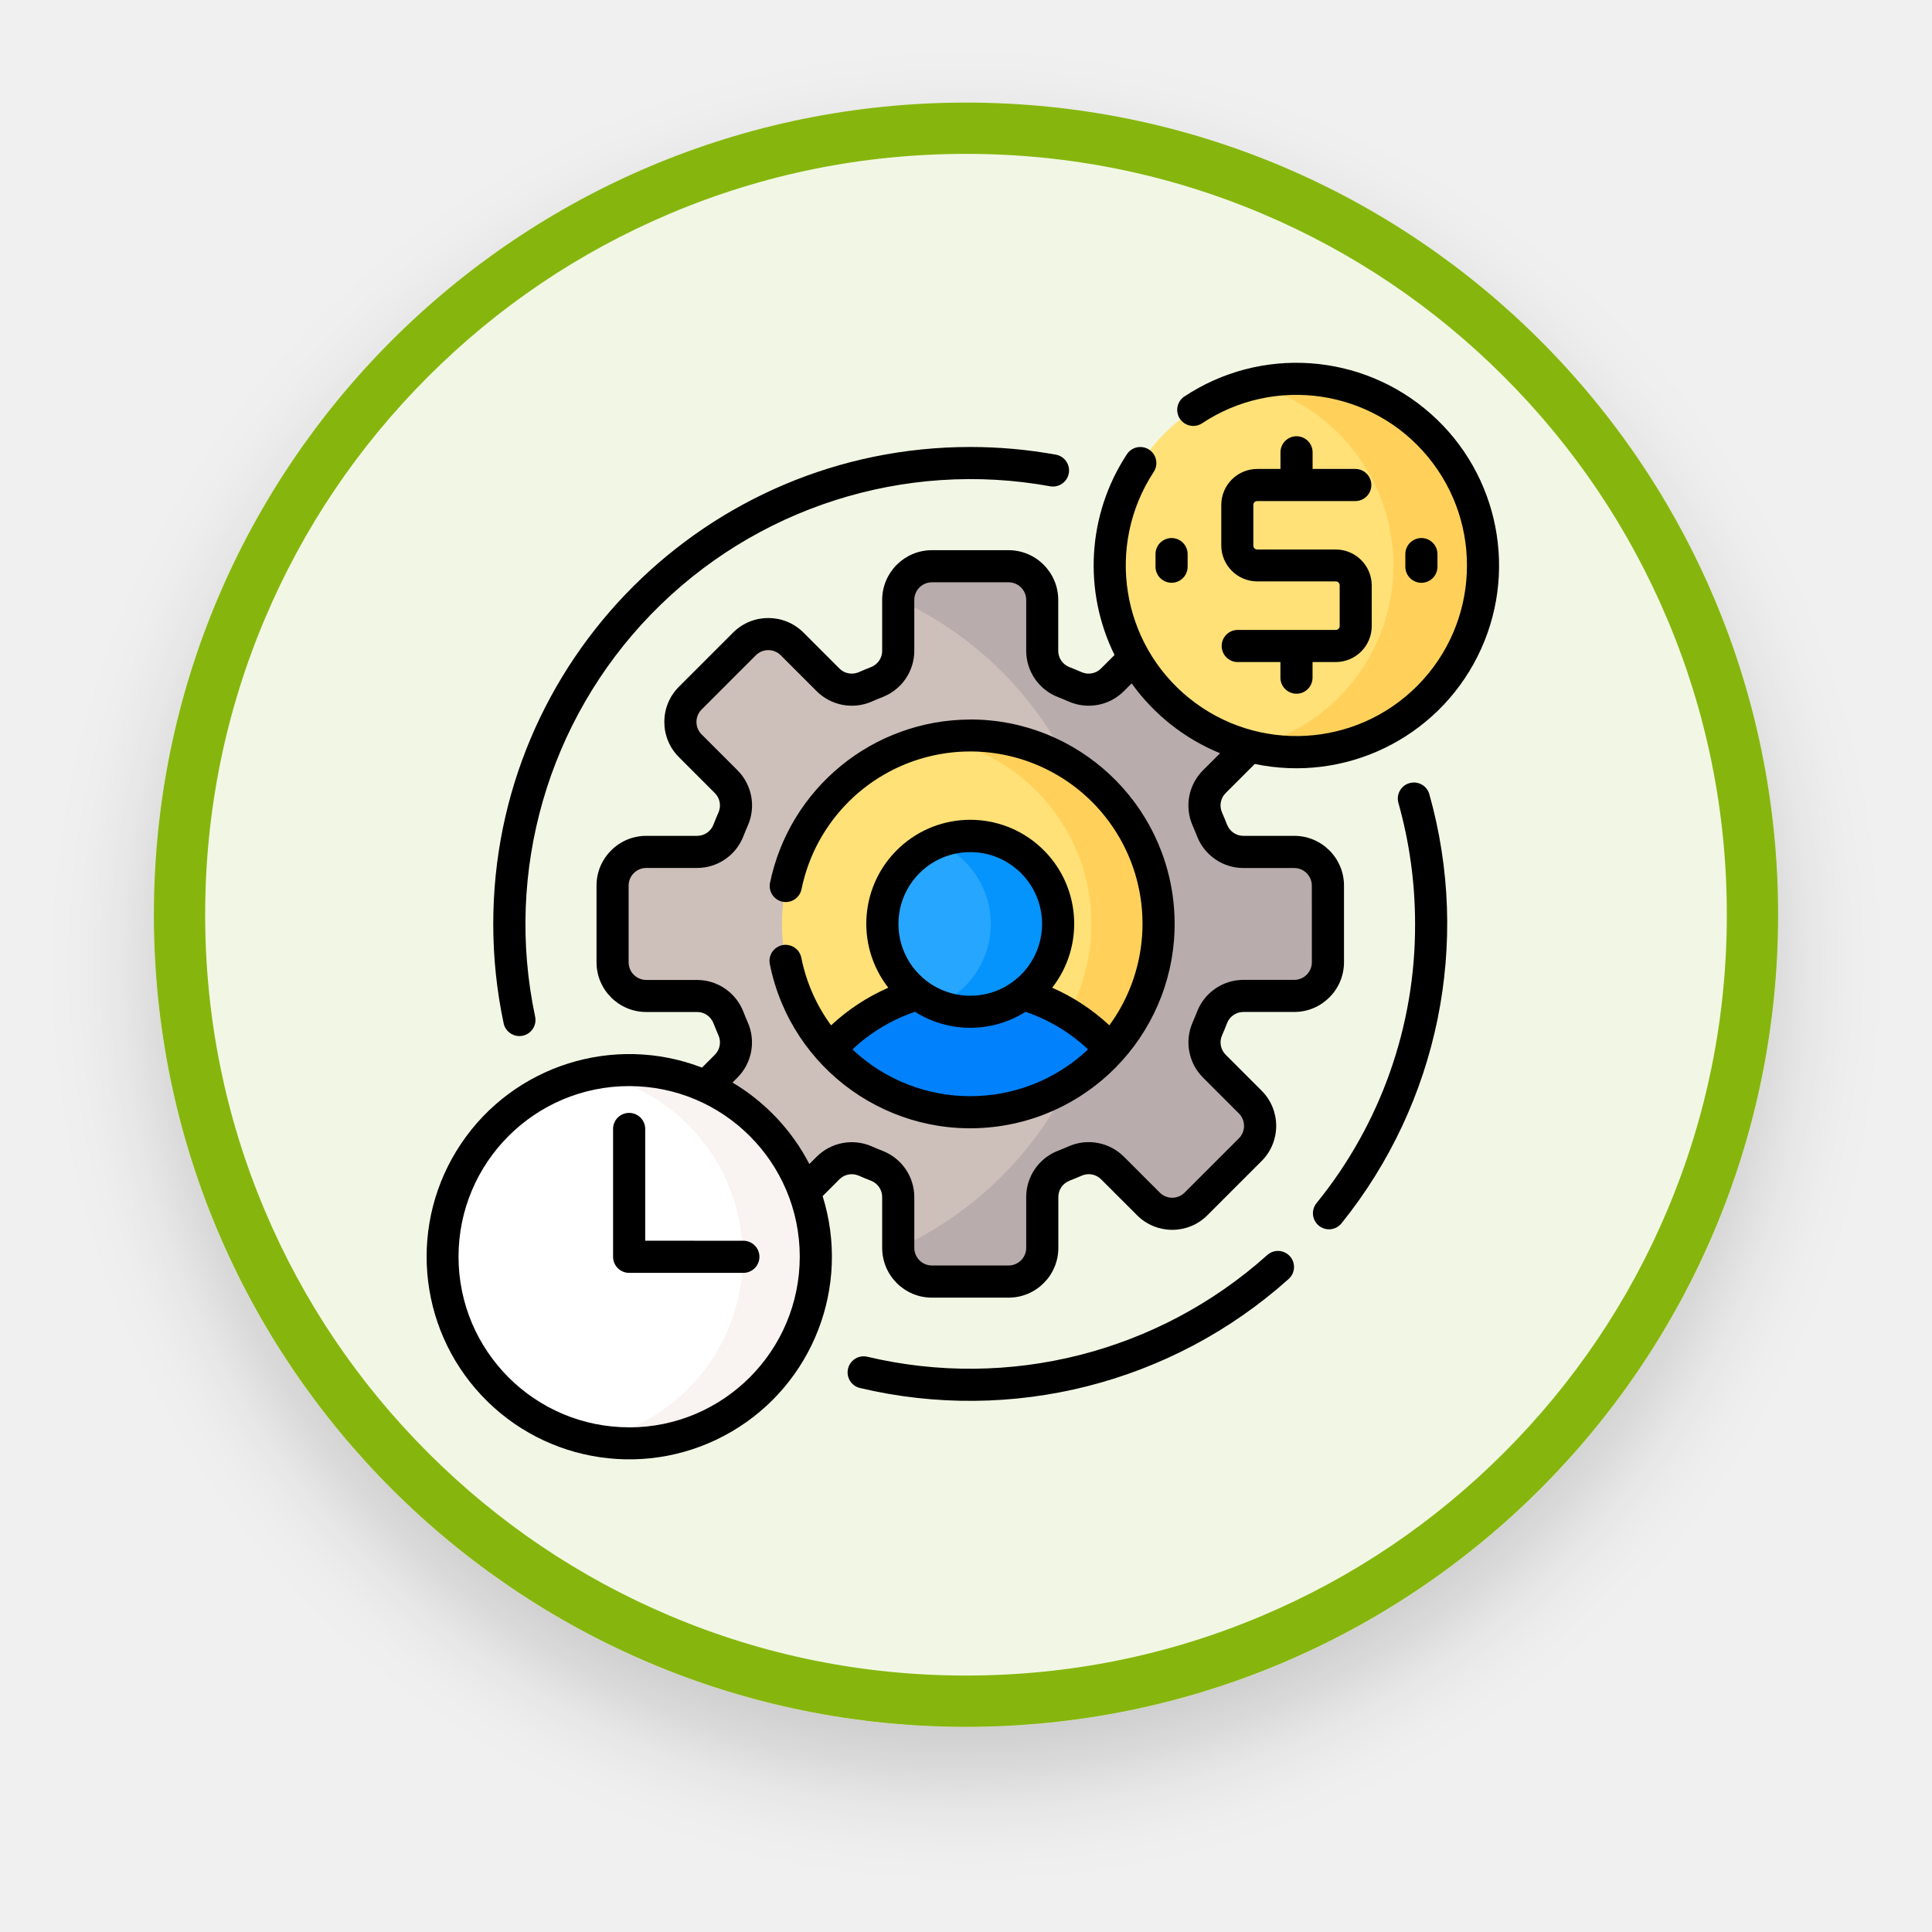
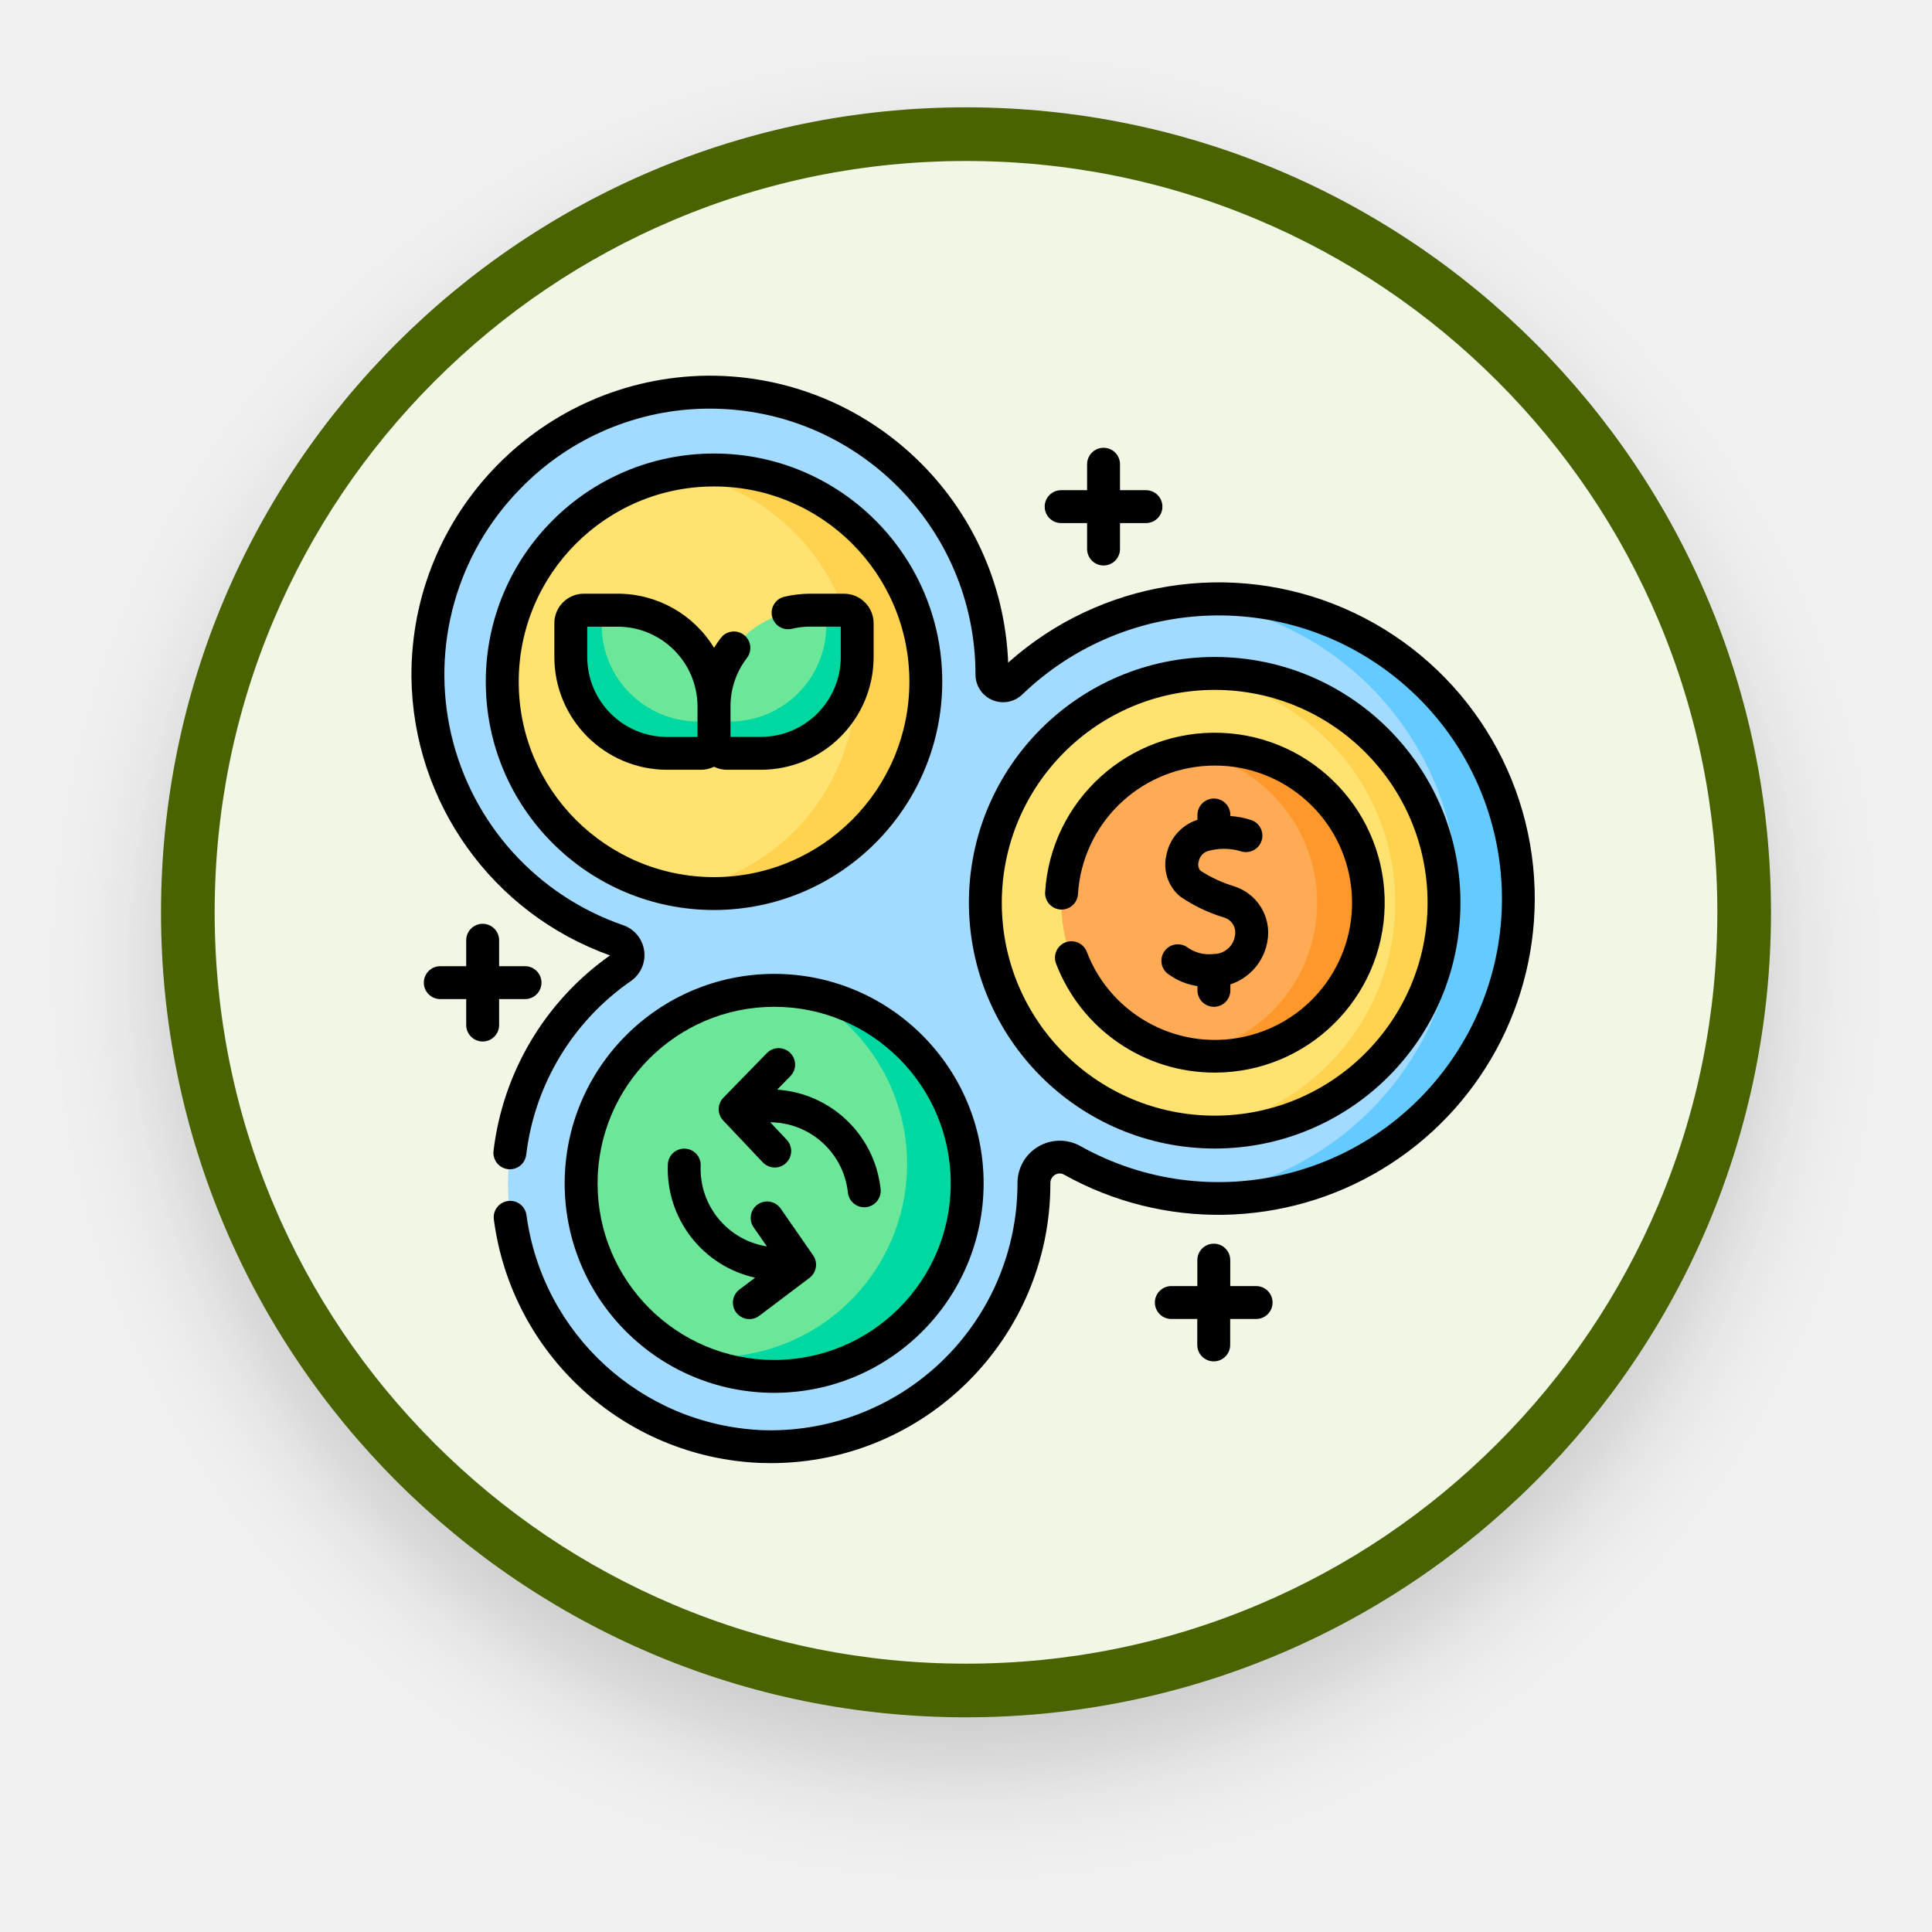
- <svg xmlns="http://www.w3.org/2000/svg" width="113" height="113" viewBox="0 0 113 113">
+ <svg xmlns="http://www.w3.org/2000/svg" width="108" height="108" viewBox="0 0 108 108">
  <defs>
-     <filter id="Trazado_982547" x="0" y="0" width="113" height="113" filterUnits="userSpaceOnUse">
+     <filter id="Trazado_904820" x="0" y="0" width="108" height="108" filterUnits="userSpaceOnUse">
      <feOffset dy="3" input="SourceAlpha" />
      <feGaussianBlur stdDeviation="3" result="blur" />
      <feFlood flood-opacity="0.161" />
      <feComposite operator="in" in2="blur" />
      <feComposite in="SourceGraphic" />
    </filter>
  </defs>
-   <g id="Grupo_1165522" data-name="Grupo 1165522" transform="translate(-324.895 -3257)">
-     <g id="Grupo_1164305" data-name="Grupo 1164305" transform="translate(333.895 3263)">
-       <g id="Grupo_1163948" data-name="Grupo 1163948" transform="translate(0)">
-         <g id="Grupo_1158168" data-name="Grupo 1158168" transform="translate(0)">
-           <g id="Grupo_1152576" data-name="Grupo 1152576">
-             <g id="Grupo_1148633" data-name="Grupo 1148633">
-               <g id="Grupo_1148525" data-name="Grupo 1148525">
-                 <g transform="matrix(1, 0, 0, 1, -9, -6)" filter="url(#Trazado_982547)">
-                   <g id="Trazado_982547-2" data-name="Trazado 982547" transform="translate(9 6)" fill="#f2f7e5">
-                     <path d="M 47.5 93.5 C 41.289 93.5 35.265 92.284 29.595 89.886 C 24.118 87.569 19.198 84.252 14.973 80.027 C 10.748 75.802 7.431 70.882 5.114 65.405 C 2.716 59.735 1.5 53.711 1.5 47.5 C 1.5 41.289 2.716 35.265 5.114 29.595 C 7.431 24.118 10.748 19.198 14.973 14.973 C 19.198 10.748 24.118 7.431 29.595 5.114 C 35.265 2.716 41.289 1.5 47.5 1.5 C 53.711 1.5 59.735 2.716 65.405 5.114 C 70.882 7.431 75.802 10.748 80.027 14.973 C 84.252 19.198 87.569 24.118 89.886 29.595 C 92.284 35.265 93.5 41.289 93.5 47.5 C 93.5 53.711 92.284 59.735 89.886 65.405 C 87.569 70.882 84.252 75.802 80.027 80.027 C 75.802 84.252 70.882 87.569 65.405 89.886 C 59.735 92.284 53.711 93.5 47.5 93.5 Z" stroke="none" />
-                     <path d="M 47.5 3 C 41.491 3 35.664 4.176 30.18 6.496 C 24.881 8.737 20.122 11.946 16.034 16.034 C 11.946 20.122 8.737 24.881 6.496 30.18 C 4.176 35.664 3 41.491 3 47.5 C 3 53.509 4.176 59.336 6.496 64.82 C 8.737 70.119 11.946 74.878 16.034 78.966 C 20.122 83.054 24.881 86.263 30.18 88.504 C 35.664 90.824 41.491 92 47.5 92 C 53.509 92 59.336 90.824 64.82 88.504 C 70.119 86.263 74.878 83.054 78.966 78.966 C 83.054 74.878 86.263 70.119 88.504 64.82 C 90.824 59.336 92 53.509 92 47.5 C 92 41.491 90.824 35.664 88.504 30.18 C 86.263 24.881 83.054 20.122 78.966 16.034 C 74.878 11.946 70.119 8.737 64.82 6.496 C 59.336 4.176 53.509 3 47.5 3 M 47.5 0 C 73.734 0 95 21.266 95 47.5 C 95 73.734 73.734 95 47.5 95 C 21.266 95 0 73.734 0 47.5 C 0 21.266 21.266 0 47.5 0 Z" stroke="none" fill="#86b60c" />
-                   </g>
-                 </g>
+   <g id="Grupo_1167017" data-name="Grupo 1167017" transform="translate(-193 -6217)">
+     <g id="Grupo_1163237" data-name="Grupo 1163237" transform="translate(-412 5365)">
+       <g id="Grupo_1163009" data-name="Grupo 1163009" transform="translate(0 -296)">
+         <g id="Grupo_1160503" data-name="Grupo 1160503" transform="translate(401 -5301)">
+           <g id="Icono" transform="translate(213 6455)">
+             <g transform="matrix(1, 0, 0, 1, -9, -6)" filter="url(#Trazado_904820)">
+               <g id="Trazado_904820-2" data-name="Trazado 904820" transform="translate(9 6)" fill="#f2f7e5">
+                 <path d="M 45 88.5 C 39.127 88.5 33.43 87.35 28.068 85.082 C 22.889 82.891 18.236 79.755 14.241 75.759 C 10.245 71.764 7.109 67.111 4.918 61.932 C 2.65 56.57 1.5 50.873 1.5 45 C 1.5 39.127 2.65 33.43 4.918 28.068 C 7.109 22.889 10.245 18.236 14.241 14.241 C 18.236 10.245 22.889 7.109 28.068 4.918 C 33.43 2.65 39.127 1.5 45 1.5 C 50.873 1.5 56.57 2.65 61.932 4.918 C 67.111 7.109 71.764 10.245 75.759 14.241 C 79.755 18.236 82.891 22.889 85.082 28.068 C 87.35 33.43 88.5 39.127 88.5 45 C 88.5 50.873 87.35 56.57 85.082 61.932 C 82.891 67.111 79.755 71.764 75.759 75.759 C 71.764 79.755 67.111 82.891 61.932 85.082 C 56.57 87.35 50.873 88.5 45 88.5 Z" stroke="none" />
+                 <path d="M 45 3 C 39.329 3 33.829 4.11 28.653 6.299 C 23.652 8.415 19.16 11.443 15.302 15.302 C 11.443 19.16 8.415 23.652 6.299 28.653 C 4.11 33.829 3 39.329 3 45 C 3 50.671 4.11 56.171 6.299 61.347 C 8.415 66.348 11.443 70.84 15.302 74.698 C 19.16 78.557 23.652 81.585 28.653 83.701 C 33.829 85.89 39.329 87 45 87 C 50.671 87 56.171 85.89 61.347 83.701 C 66.348 81.585 70.84 78.557 74.698 74.698 C 78.557 70.84 81.585 66.348 83.701 61.347 C 85.89 56.171 87 50.671 87 45 C 87 39.329 85.89 33.829 83.701 28.653 C 81.585 23.652 78.557 19.16 74.698 15.302 C 70.84 11.443 66.348 8.415 61.347 6.299 C 56.171 4.11 50.671 3 45 3 M 45 0 C 69.853 0 90 20.147 90 45 C 90 69.853 69.853 90 45 90 C 20.147 90 0 69.853 0 45 C 0 20.147 20.147 0 45 0 Z" stroke="none" fill="#496406" />
              </g>
            </g>
          </g>
        </g>
      </g>
    </g>
-     <g id="management_9874689" transform="translate(344.238 3303.226)">
-       <g id="Grupo_1165520" data-name="Grupo 1165520" transform="translate(6.537 -28.593)">
-         <g id="Grupo_1165505" data-name="Grupo 1165505" transform="translate(9.948 15.485)">
-           <path id="Trazado_1000731" data-name="Trazado 1000731" d="M132.368,111.708H129.4a1.955,1.955,0,0,1-1.829-1.241q-.136-.352-.288-.7a1.956,1.956,0,0,1,.416-2.171l2.1-2.1c.025-.025.046-.051.069-.076a10.833,10.833,0,0,1-6.755-5.152l-1.373,1.373a1.956,1.956,0,0,1-2.171.416q-.344-.152-.7-.288a1.955,1.955,0,0,1-1.241-1.829V96.969A1.969,1.969,0,0,0,115.66,95h-4.486a1.969,1.969,0,0,0-1.969,1.969v2.972a1.955,1.955,0,0,1-1.241,1.829q-.352.136-.7.288a1.956,1.956,0,0,1-2.171-.416l-2.1-2.1a1.969,1.969,0,0,0-2.785,0l-3.172,3.172a1.969,1.969,0,0,0,0,2.785l2.1,2.1a1.956,1.956,0,0,1,.416,2.171q-.152.344-.288.7a1.955,1.955,0,0,1-1.829,1.241H94.465a1.969,1.969,0,0,0-1.969,1.969v4.486a1.969,1.969,0,0,0,1.969,1.969h2.972a1.955,1.955,0,0,1,1.829,1.242q.136.352.288.7a1.956,1.956,0,0,1-.416,2.171l-1.29,1.29a10.851,10.851,0,0,1,5.756,6.158L105.1,130.2a1.956,1.956,0,0,1,2.171-.416q.344.152.7.288A1.955,1.955,0,0,1,109.2,131.9v2.972a1.969,1.969,0,0,0,1.969,1.969h4.486a1.969,1.969,0,0,0,1.969-1.969V131.9a1.955,1.955,0,0,1,1.241-1.829q.352-.136.7-.288a1.956,1.956,0,0,1,2.171.416l2.1,2.1a1.969,1.969,0,0,0,2.785,0l3.172-3.172a1.969,1.969,0,0,0,0-2.785l-2.1-2.1a1.956,1.956,0,0,1-.416-2.171q.152-.344.288-.7a1.955,1.955,0,0,1,1.829-1.242h2.972a1.969,1.969,0,0,0,1.969-1.969v-4.486A1.969,1.969,0,0,0,132.368,111.708Z" transform="translate(-92.496 -95)" fill="#cdbfba" />
+     <g id="innovacion_4_" data-name="innovacion (4)" transform="translate(216 6229.823)">
+       <g id="Grupo_1167015" data-name="Grupo 1167015" transform="translate(0.92 9.097)">
+         <path id="Trazado_1003961" data-name="Trazado 1003961" d="M50.658,60.655l2.336-.24,3.754-1.04,5.833-4.118,3.767-6.5.324-7.586L63.6,34.356,60.06,30.6l-3.3-2.3-4.741-.883-1-.147-1.014.039a16.71,16.71,0,0,0-9.919,4.6.624.624,0,0,1-1.058-.453v-.017a15.765,15.765,0,1,0-20.917,14.9.847.847,0,0,1,.211,1.5A14.7,14.7,0,1,0,41.379,59.928V59.9a1.444,1.444,0,0,1,2.147-1.275,16.634,16.634,0,0,0,6.484,2.045Z" transform="translate(-7.501 -15.678)" fill="#a2dbff" />
+         <g id="Grupo_1167012" data-name="Grupo 1167012" transform="translate(42.507 11.553)">
+           <path id="Trazado_1003962" data-name="Trazado 1003962" d="M372.528,126.154a16.764,16.764,0,0,0-18.441-16.191,16.76,16.76,0,0,1,0,33.351,16.763,16.763,0,0,0,18.44-17.16Z" transform="translate(-354.087 -109.879)" fill="#64caff" />
        </g>
-         <g id="Grupo_1165506" data-name="Grupo 1165506" transform="translate(26.658 15.485)">
-           <path id="Trazado_1000732" data-name="Trazado 1000732" d="M249.021,111.708h-2.972a1.955,1.955,0,0,1-1.829-1.241q-.136-.352-.288-.7a1.956,1.956,0,0,1,.416-2.171l2.1-2.1c.025-.025.046-.051.069-.076a10.833,10.833,0,0,1-6.755-5.152l-1.373,1.373a1.956,1.956,0,0,1-2.171.416q-.344-.152-.7-.288a1.955,1.955,0,0,1-1.241-1.829V96.969A1.969,1.969,0,0,0,232.312,95h-4.486a1.969,1.969,0,0,0-1.968,1.951,20.947,20.947,0,0,1,9.93,9.554,11.017,11.017,0,0,1,0,18.831,20.948,20.948,0,0,1-9.93,9.554,1.969,1.969,0,0,0,1.968,1.951h4.486a1.969,1.969,0,0,0,1.969-1.969V131.9a1.955,1.955,0,0,1,1.241-1.829q.352-.136.7-.288a1.956,1.956,0,0,1,2.171.416l2.1,2.1a1.969,1.969,0,0,0,2.785,0l3.172-3.172a1.969,1.969,0,0,0,0-2.785l-2.1-2.1a1.956,1.956,0,0,1-.416-2.171q.152-.344.288-.7a1.955,1.955,0,0,1,1.829-1.242h2.972a1.969,1.969,0,0,0,1.969-1.969v-4.486A1.969,1.969,0,0,0,249.021,111.708Z" transform="translate(-225.858 -95)" fill="#b9acac" />
-         </g>
-         <g id="Grupo_1165509" data-name="Grupo 1165509" transform="translate(0 44.956)">
-           <g id="Grupo_1165507" data-name="Grupo 1165507">
-             <circle id="Elipse_11716" data-name="Elipse 11716" cx="10.918" cy="10.918" r="10.918" fill="#fff" />
-           </g>
-           <g id="Grupo_1165508" data-name="Grupo 1165508" transform="translate(8.782 0)">
-             <path id="Trazado_1000733" data-name="Trazado 1000733" d="M85.327,330.215a10.965,10.965,0,0,0-2.136.21,10.92,10.92,0,0,1,0,21.418,10.919,10.919,0,1,0,2.136-21.627Z" transform="translate(-83.191 -330.215)" fill="#f9f3f1" />
+         <path id="Trazado_1003963" data-name="Trazado 1003963" d="M273.038,169.971l.6-.013,1.444-.157,2.386-.539,2.9-2.218,3.758-2.9,1.5-5.619s-.46-4.611-.432-4.776c-.142-.291-2.047-5.049-2.047-5.049l-4.834-3.3-2.506-.759-2-.165h-.768a12.82,12.82,0,0,0,0,25.494Z" transform="translate(-230.419 -128.68)" fill="#ffe270" />
+         <path id="Trazado_1003964" data-name="Trazado 1003964" d="M356.356,143.89a12.977,12.977,0,0,0-1.362.072,12.82,12.82,0,0,1,0,25.494,12.974,12.974,0,0,0,1.362.072,12.819,12.819,0,0,0,0-25.638Z" transform="translate(-312.375 -128.165)" fill="#ffd250" />
+         <path id="Trazado_1003965" data-name="Trazado 1003965" d="M303.32,196.37l.855-.015s1.773-.283,1.789-.283,2.638-1.155,2.638-1.155l2.385-3.221,1.083-3.855-.9-3.855-2.631-3.061-3.015-1.233-1.131-.235H303.32a8.576,8.576,0,0,0,0,16.914Z" transform="translate(-260.763 -159.369)" fill="#ffab56" />
+         <path id="Trazado_1003966" data-name="Trazado 1003966" d="M355.911,178.478a8.623,8.623,0,0,0-1.424.12,8.576,8.576,0,0,1,0,16.914,8.577,8.577,0,1,0,1.424-17.034Z" transform="translate(-311.931 -158.511)" fill="#ff982a" />
+         <path id="Trazado_1003967" data-name="Trazado 1003967" d="M52.566,75.752l4.016-.783,3.468-2.781,3.45-5.86-1.4-7.48-3.025-3.592-4.125-2.39-2.228-.393H51.27a11.84,11.84,0,0,0,0,23.357Z" transform="translate(-37.228 -47.96)" fill="#ffe270" />
+         <path id="Trazado_1003968" data-name="Trazado 1003968" d="M123.949,51.159A11.923,11.923,0,0,0,122,51.32a11.84,11.84,0,0,1,0,23.356,11.84,11.84,0,1,0,1.952-23.518Z" transform="translate(-107.954 -46.807)" fill="#ffd250" />
+         <g id="Grupo_1167014" data-name="Grupo 1167014" transform="translate(7.988 12.187)">
+           <path id="Trazado_1003969" data-name="Trazado 1003969" d="M84.532,120.833c-.061-.061-2.289-2.127-2.289-2.127v-2.653l.549-1h.9a5.383,5.383,0,0,1,5.383,5.383v.842l-1.238.713S84.592,120.893,84.532,120.833Z" transform="translate(-81.064 -115.05)" fill="#6ce79a" />
+           <path id="Trazado_1003970" data-name="Trazado 1003970" d="M73.36,115.049h1v.842a5.383,5.383,0,0,0,5.383,5.383h.9v1.053a.73.73,0,0,1-.73.73H78.013a5.383,5.383,0,0,1-5.383-5.383v-1.894A.73.73,0,0,1,73.36,115.049Z" transform="translate(-72.63 -115.049)" fill="#00d8a2" />
+           <g id="Grupo_1167013" data-name="Grupo 1167013" transform="translate(8.007 0)">
+             <path id="Trazado_1003971" data-name="Trazado 1003971" d="M142.454,120.833c.061-.061,2.289-2.127,2.289-2.127v-2.653l-.549-1h-.9a5.383,5.383,0,0,0-5.383,5.383v.842l1.238.713S142.394,120.893,142.454,120.833Z" transform="translate(-137.915 -115.05)" fill="#6ce79a" />
+             <path id="Trazado_1003972" data-name="Trazado 1003972" d="M145.192,115.05h-1v.842a5.383,5.383,0,0,1-5.383,5.383h-.9v1.053a.73.73,0,0,0,.73.73h1.894a5.383,5.383,0,0,0,5.383-5.383V115.78A.73.73,0,0,0,145.192,115.05Z" transform="translate(-137.915 -115.05)" fill="#00d8a2" />
          </g>
        </g>
-         <g id="Grupo_1165512" data-name="Grupo 1165512" transform="translate(34.509 0)">
-           <g id="Grupo_1165510" data-name="Grupo 1165510">
-             <circle id="Elipse_11717" data-name="Elipse 11717" cx="10.918" cy="10.918" r="10.918" transform="translate(0 15.441) rotate(-45)" fill="#ffe177" />
-           </g>
-           <g id="Grupo_1165511" data-name="Grupo 1165511" transform="translate(12.816 4.522)">
-             <path id="Trazado_1000734" data-name="Trazado 1000734" d="M393.434,7.5a10.94,10.94,0,0,0-2.625.318,10.921,10.921,0,0,1,0,21.2A10.919,10.919,0,1,0,393.434,7.5Z" transform="translate(-390.809 -7.5)" fill="#ffd15b" />
-           </g>
-         </g>
-         <g id="Grupo_1165519" data-name="Grupo 1165519" transform="translate(19.855 25.391)">
-           <g id="Grupo_1165518" data-name="Grupo 1165518">
-             <g id="Grupo_1165517" data-name="Grupo 1165517">
-               <g id="Grupo_1165513" data-name="Grupo 1165513">
-                 <circle id="Elipse_11718" data-name="Elipse 11718" cx="11.014" cy="11.014" r="11.014" fill="#ffe177" />
-               </g>
-               <g id="Grupo_1165514" data-name="Grupo 1165514" transform="translate(9.049)">
-                 <path id="Trazado_1000735" data-name="Trazado 1000735" d="M245.747,174.062a11.07,11.07,0,0,0-1.966.175,11.016,11.016,0,0,1,0,21.678,11.015,11.015,0,1,0,1.966-21.854Z" transform="translate(-243.781 -174.062)" fill="#ffd15b" />
-               </g>
-               <path id="Trazado_1000736" data-name="Trazado 1000736" d="M205.257,294.78a5.14,5.14,0,0,1-6.171,0,11.019,11.019,0,0,0-5.122,3.232,11.01,11.01,0,0,0,16.415,0A11.019,11.019,0,0,0,205.257,294.78Z" transform="translate(-191.157 -279.655)" fill="#0182fc" />
-               <g id="Grupo_1165515" data-name="Grupo 1165515" transform="translate(5.874 5.874)">
-                 <circle id="Elipse_11719" data-name="Elipse 11719" cx="5.14" cy="5.14" r="5.14" fill="#26a6fe" />
-               </g>
-               <g id="Grupo_1165516" data-name="Grupo 1165516" transform="translate(9.044 5.874)">
-                 <path id="Trazado_1000737" data-name="Trazado 1000737" d="M245.717,220.947a5.125,5.125,0,0,0-1.97.392,5.141,5.141,0,0,1,0,9.5,5.14,5.14,0,1,0,1.97-9.888Z" transform="translate(-243.747 -220.947)" fill="#0593fc" />
-               </g>
-             </g>
-           </g>
-         </g>
+         <path id="Trazado_1003973" data-name="Trazado 1003973" d="M83.98,308.948l1.528.192,2.893.356,4.384-2.334,3.842-3.984,1.081-5.132-1.793-4.573L93.1,290.1l-1.814-1.174-1.6-.48a10.79,10.79,0,0,0-6.5,20.275Z" transform="translate(-68.767 -254.892)" fill="#6ce79a" />
+         <path id="Trazado_1003974" data-name="Trazado 1003974" d="M131.64,289.268a10.79,10.79,0,0,1-6.495,20.275,10.79,10.79,0,1,0,6.495-20.275Z" transform="translate(-110.716 -255.713)" fill="#00d8a2" />
      </g>
-       <g id="Grupo_1165521" data-name="Grupo 1165521" transform="translate(5.597 -25.01)">
-         <path id="Trazado_1000738" data-name="Trazado 1000738" d="M226.542,414.976a26.051,26.051,0,0,1-23.4,5.928.94.94,0,0,0-.435,1.828,27.931,27.931,0,0,0,25.089-6.357.94.94,0,1,0-1.254-1.4Z" transform="translate(-177.379 -362.772)" />
-         <path id="Trazado_1000739" data-name="Trazado 1000739" d="M425.212,195.983a.94.94,0,0,0-.649,1.159,26.071,26.071,0,0,1,.975,7.077,25.727,25.727,0,0,1-5.747,16.308.94.94,0,1,0,1.463,1.179,27.94,27.94,0,0,0,5.118-25.075A.939.939,0,0,0,425.212,195.983Z" transform="translate(-367.712 -171.396)" />
-         <path id="Trazado_1000740" data-name="Trazado 1000740" d="M38.354,73.781a.941.941,0,0,0,.92-1.135A26.035,26.035,0,0,1,69.415,41.628a.94.94,0,0,0,.337-1.849,28.149,28.149,0,0,0-5.029-.453,27.9,27.9,0,0,0-27.9,27.9,28.075,28.075,0,0,0,.609,5.814A.94.94,0,0,0,38.354,73.781Z" transform="translate(-32.914 -34.399)" />
-         <path id="Trazado_1000741" data-name="Trazado 1000741" d="M59.266,35.066V30.58a2.912,2.912,0,0,0-2.909-2.909H53.384a1.019,1.019,0,0,1-.952-.639c-.1-.248-.2-.5-.306-.739a1.021,1.021,0,0,1,.221-1.126l1.7-1.7A11.858,11.858,0,1,0,49.9,1.994a.94.94,0,0,0,1.044,1.562,9.978,9.978,0,1,1-2.821,2.85.94.94,0,1,0-1.573-1.028,11.852,11.852,0,0,0-.706,11.716l-.788.787a1.021,1.021,0,0,1-1.126.221c-.243-.108-.492-.211-.739-.306a1.019,1.019,0,0,1-.639-.952V13.872a2.912,2.912,0,0,0-2.909-2.909H35.163a2.912,2.912,0,0,0-2.909,2.909v2.972a1.019,1.019,0,0,1-.639.952c-.248.1-.5.2-.739.306a1.021,1.021,0,0,1-1.126-.221l-2.1-2.1a2.912,2.912,0,0,0-4.114,0l-3.172,3.172a2.909,2.909,0,0,0,0,4.114l2.1,2.1a1.021,1.021,0,0,1,.221,1.126c-.107.242-.21.491-.306.739a1.019,1.019,0,0,1-.952.639H18.455a2.912,2.912,0,0,0-2.909,2.909v4.486a2.912,2.912,0,0,0,2.909,2.909h2.972a1.019,1.019,0,0,1,.952.639c.1.249.2.5.306.739a1.02,1.02,0,0,1-.221,1.126l-.747.747a11.852,11.852,0,1,0,7.054,7.517l.979-.979a1.021,1.021,0,0,1,1.126-.221c.242.107.491.21.739.306a1.019,1.019,0,0,1,.639.952v2.972a2.912,2.912,0,0,0,2.909,2.909h4.486a2.912,2.912,0,0,0,2.909-2.909V48.8a1.019,1.019,0,0,1,.639-.952c.248-.1.5-.2.739-.306a1.02,1.02,0,0,1,1.126.221l2.1,2.1a2.909,2.909,0,0,0,4.114,0l3.172-3.172a2.909,2.909,0,0,0,0-4.114l-2.1-2.1a1.021,1.021,0,0,1-.221-1.126c.107-.242.21-.491.306-.739a1.019,1.019,0,0,1,.952-.639h2.972A2.912,2.912,0,0,0,59.266,35.066Zm-41.811,27.2a9.979,9.979,0,1,1,9.979-9.979A9.99,9.99,0,0,1,17.455,62.271Zm39.931-27.2a1.031,1.031,0,0,1-1.03,1.029H53.384a2.91,2.91,0,0,0-2.706,1.844c-.084.22-.175.439-.27.653a2.911,2.911,0,0,0,.61,3.216l2.1,2.1a1.031,1.031,0,0,1,0,1.456l-3.172,3.172a1.029,1.029,0,0,1-1.456,0l-2.1-2.1a2.911,2.911,0,0,0-3.216-.61c-.214.095-.433.186-.653.27A2.909,2.909,0,0,0,40.678,48.8v2.972a1.031,1.031,0,0,1-1.03,1.029H35.163a1.031,1.031,0,0,1-1.029-1.029V48.8A2.909,2.909,0,0,0,32.289,46.1c-.22-.084-.439-.175-.652-.27a2.911,2.911,0,0,0-3.216.61l-.426.426A11.943,11.943,0,0,0,23.5,42.1l.289-.289a2.911,2.911,0,0,0,.61-3.216c-.095-.213-.185-.433-.27-.652A2.909,2.909,0,0,0,21.427,36.1H18.455a1.031,1.031,0,0,1-1.03-1.029V30.58a1.031,1.031,0,0,1,1.03-1.03h2.972a2.909,2.909,0,0,0,2.706-1.844c.084-.219.175-.439.27-.652a2.911,2.911,0,0,0-.61-3.216l-2.1-2.1a1.03,1.03,0,0,1,0-1.456l3.172-3.172a1.031,1.031,0,0,1,1.456,0l2.1,2.1a2.911,2.911,0,0,0,3.216.61c.214-.095.434-.186.652-.27a2.909,2.909,0,0,0,1.844-2.706V13.872a1.031,1.031,0,0,1,1.029-1.03h4.486a1.031,1.031,0,0,1,1.03,1.03v2.972a2.909,2.909,0,0,0,1.844,2.706c.218.084.438.175.652.27a2.911,2.911,0,0,0,3.216-.61l.456-.456a11.925,11.925,0,0,0,5.17,4.086l-1,1a2.911,2.911,0,0,0-.61,3.216c.095.214.185.433.27.653a2.91,2.91,0,0,0,2.706,1.844h2.972a1.031,1.031,0,0,1,1.03,1.03Z" transform="translate(-5.597)" />
-         <path id="Trazado_1000742" data-name="Trazado 1000742" d="M94.618,357.452v-6.567a.94.94,0,0,0-1.879,0v7.507a.94.94,0,0,0,.94.94h6.71a.94.94,0,0,0,0-1.879Z" transform="translate(-81.821 -306.1)" />
-         <path id="Trazado_1000743" data-name="Trazado 1000743" d="M383.3,45.838h-5.768a.94.94,0,0,0,0,1.879h2.527v.943a.94.94,0,0,0,1.879,0v-.943H383.3a2.107,2.107,0,0,0,2.1-2.1V43.235a2.107,2.107,0,0,0-2.1-2.1h-4.6a.226.226,0,0,1-.225-.225V38.527a.226.226,0,0,1,.225-.225h5.768a.94.94,0,0,0,0-1.879h-2.527v-.943a.94.94,0,1,0-1.879,0v.943H378.7a2.107,2.107,0,0,0-2.1,2.1V40.9a2.107,2.107,0,0,0,2.1,2.1h4.6a.226.226,0,0,1,.225.225v2.378A.225.225,0,0,1,383.3,45.838Z" transform="translate(-330.109 -30.211)" />
-         <path id="Trazado_1000744" data-name="Trazado 1000744" d="M345.949,83.676a.94.94,0,1,0,1.879,0V83a.94.94,0,1,0-1.879,0Z" transform="translate(-303.305 -71.777)" />
-         <path id="Trazado_1000745" data-name="Trazado 1000745" d="M464.452,83.676V83a.94.94,0,1,0-1.879,0v.678a.94.94,0,1,0,1.879,0Z" transform="translate(-405.317 -71.777)" />
-         <path id="Trazado_1000746" data-name="Trazado 1000746" d="M177.541,166.563a11.984,11.984,0,0,0-11.717,9.575.94.94,0,0,0,1.842.372,10.075,10.075,0,1,1,18.011,7.938,11.944,11.944,0,0,0-3.344-2.2,6.08,6.08,0,1,0-9.585,0,11.943,11.943,0,0,0-3.347,2.2,9.98,9.98,0,0,1-1.736-3.928.94.94,0,1,0-1.842.372,11.955,11.955,0,1,0,11.717-14.333Zm0,7.754a4.2,4.2,0,1,1-4.2,4.2A4.2,4.2,0,0,1,177.541,174.317Zm-6.891,11.54a10.059,10.059,0,0,1,3.656-2.2,6.059,6.059,0,0,0,6.469,0,10.061,10.061,0,0,1,3.656,2.2,10.048,10.048,0,0,1-13.781,0Z" transform="translate(-145.732 -145.694)" />
+       <g id="Grupo_1167016" data-name="Grupo 1167016" transform="translate(0 8.177)">
+         <path id="Trazado_1003975" data-name="Trazado 1003975" d="M267.818,163.868a13.739,13.739,0,1,0-13.739-13.739A13.754,13.754,0,0,0,267.818,163.868Zm0-25.638a11.9,11.9,0,1,1-11.9,11.9A11.913,11.913,0,0,1,267.818,138.23Z" transform="translate(-222.917 -120.665)" />
+         <path id="Trazado_1003976" data-name="Trazado 1003976" d="M344.717,209.669a2.071,2.071,0,0,1-1.5-.392.92.92,0,1,0-1.007,1.54,3.656,3.656,0,0,0,1.6.647v.238a.92.92,0,1,0,1.84,0v-.334a3.075,3.075,0,0,0,2.069-2.4,2.718,2.718,0,0,0-1.845-3.077,7.534,7.534,0,0,1-1.9-.879.529.529,0,0,1-.1-.488.755.755,0,0,1,.492-.6,3.265,3.265,0,0,1,1.856,0,.92.92,0,0,0,.646-1.722,4.5,4.5,0,0,0-1.219-.243v-.06a.92.92,0,1,0-1.84,0v.269a2.578,2.578,0,0,0-1.743,2.009,2.312,2.312,0,0,0,.772,2.276,8.8,8.8,0,0,0,2.42,1.166.875.875,0,0,1,.645,1.037A1.189,1.189,0,0,1,344.717,209.669Z" transform="translate(-299.871 -177.341)" />
+         <path id="Trazado_1003977" data-name="Trazado 1003977" d="M298.3,189.944a9.5,9.5,0,1,0-9.494-10.069.92.92,0,0,0,1.836.113,7.668,7.668,0,1,1,.488,3.189.92.92,0,0,0-1.718.658,9.483,9.483,0,0,0,8.888,6.109Z" transform="translate(-253.384 -150.985)" />
+         <path id="Trazado_1003978" data-name="Trazado 1003978" d="M59.4,56.418A12.759,12.759,0,1,0,46.642,69.177,12.774,12.774,0,0,0,59.4,56.418ZM46.642,67.338a10.919,10.919,0,1,1,10.92-10.92A10.932,10.932,0,0,1,46.642,67.338Z" transform="translate(-29.727 -39.307)" />
+         <path id="Trazado_1003979" data-name="Trazado 1003979" d="M81.335,107.549H79.441a6.331,6.331,0,0,0-1.473.175.92.92,0,0,0,.429,1.789,4.491,4.491,0,0,1,1.045-.124h1.7v1.7a4.468,4.468,0,0,1-4.463,4.463h-1.7v-1.7a4.422,4.422,0,0,1,.906-2.695.92.92,0,1,0-1.465-1.112,6.388,6.388,0,0,0-.361.529,6.305,6.305,0,0,0-5.382-3.025H66.781a1.651,1.651,0,0,0-1.65,1.649v1.894a6.31,6.31,0,0,0,6.3,6.3h1.894a1.64,1.64,0,0,0,.73-.17,1.64,1.64,0,0,0,.73.17h1.894a6.31,6.31,0,0,0,6.3-6.3V109.2a1.652,1.652,0,0,0-1.65-1.649Zm-14.364,3.544v-1.7h1.7a4.468,4.468,0,0,1,4.463,4.463v1.7h-1.7a4.468,4.468,0,0,1-4.463-4.463Z" transform="translate(-57.143 -95.361)" />
+         <path id="Trazado_1003980" data-name="Trazado 1003980" d="M69.832,292.543a11.71,11.71,0,1,0,11.711-11.711A11.724,11.724,0,0,0,69.832,292.543Zm11.711-9.871a9.871,9.871,0,1,1-9.871,9.871A9.882,9.882,0,0,1,81.542,282.672Z" transform="translate(-61.267 -247.392)" />
+         <path id="Trazado_1003981" data-name="Trazado 1003981" d="M121.691,367.7l-.866.653a.92.92,0,1,0,1.109,1.468l2.8-2.113a.92.92,0,0,0,.2-1.258l-1.824-2.629a.92.92,0,0,0-1.512,1.048l.751,1.082a4.389,4.389,0,0,1-3.7-4.51.92.92,0,0,0-.882-.956h-.037a.92.92,0,0,0-.918.883,6.233,6.233,0,0,0,4.88,6.331Z" transform="translate(-102.48 -317.276)" />
+         <path id="Trazado_1003982" data-name="Trazado 1003982" d="M142.458,320.894a.92.92,0,1,0,1.336-1.264l-.9-.957a4.4,4.4,0,0,1,4.337,3.9.92.92,0,1,0,1.828-.2,6.232,6.232,0,0,0-5.778-5.524l.757-.776a.92.92,0,0,0-1.317-1.284l-2.448,2.51a.92.92,0,0,0-.01,1.274Z" transform="translate(-122.836 -276.937)" />
+         <path id="Trazado_1003983" data-name="Trazado 1003983" d="M62.787,36.9a17.671,17.671,0,0,0-29.43-12.682A16.7,16.7,0,0,0,16.686,8.177h-.132A16.732,16.732,0,0,0,0,25.037,16.731,16.731,0,0,0,11.1,40.585,15.636,15.636,0,0,0,4.59,51.5a.92.92,0,1,0,1.827.217,13.8,13.8,0,0,1,5.851-9.7,1.767,1.767,0,0,0-.434-3.122,14.821,14.821,0,0,1-5.725-24.42,14.732,14.732,0,0,1,10.46-4.455h.117A14.863,14.863,0,0,1,31.53,24.862v.016A1.544,1.544,0,0,0,34.145,26a15.838,15.838,0,1,1,3.249,25.243,2.364,2.364,0,0,0-3.516,2.078v.031a13.8,13.8,0,0,1-14.33,13.769A13.9,13.9,0,0,1,6.431,55.108a.92.92,0,0,0-1.825.235,15.666,15.666,0,0,0,14.87,13.612q.316.012.629.012a15.636,15.636,0,0,0,15.612-15.62v-.033a.529.529,0,0,1,.264-.467.5.5,0,0,1,.513,0A17.686,17.686,0,0,0,62.787,36.9Z" transform="translate(0 -8.177)" />
+         <path id="Trazado_1003984" data-name="Trazado 1003984" d="M289.551,45.249H291V46.7a.92.92,0,1,0,1.84,0v-1.45h1.45a.92.92,0,0,0,0-1.84h-1.45V41.96a.92.92,0,0,0-1.84,0v1.45h-1.45a.92.92,0,1,0,0,1.84Z" transform="translate(-253.231 -37.009)" />
+         <path id="Trazado_1003985" data-name="Trazado 1003985" d="M344.544,406.17h-1.45v-1.45a.92.92,0,0,0-1.84,0v1.45H339.8a.92.92,0,0,0,0,1.84h1.45v1.45a.92.92,0,0,0,1.84,0v-1.45h1.45a.92.92,0,0,0,0-1.84Z" transform="translate(-297.322 -355.278)" />
+         <path id="Trazado_1003986" data-name="Trazado 1003986" d="M9.852,263.668v-1.45H11.3a.92.92,0,0,0,0-1.84H9.852v-1.45a.92.92,0,1,0-1.84,0v1.45H6.563a.92.92,0,0,0,0,1.84h1.45v1.45a.92.92,0,1,0,1.84,0Z" transform="translate(-4.951 -227.368)" />
      </g>
    </g>
  </g>
</svg>
